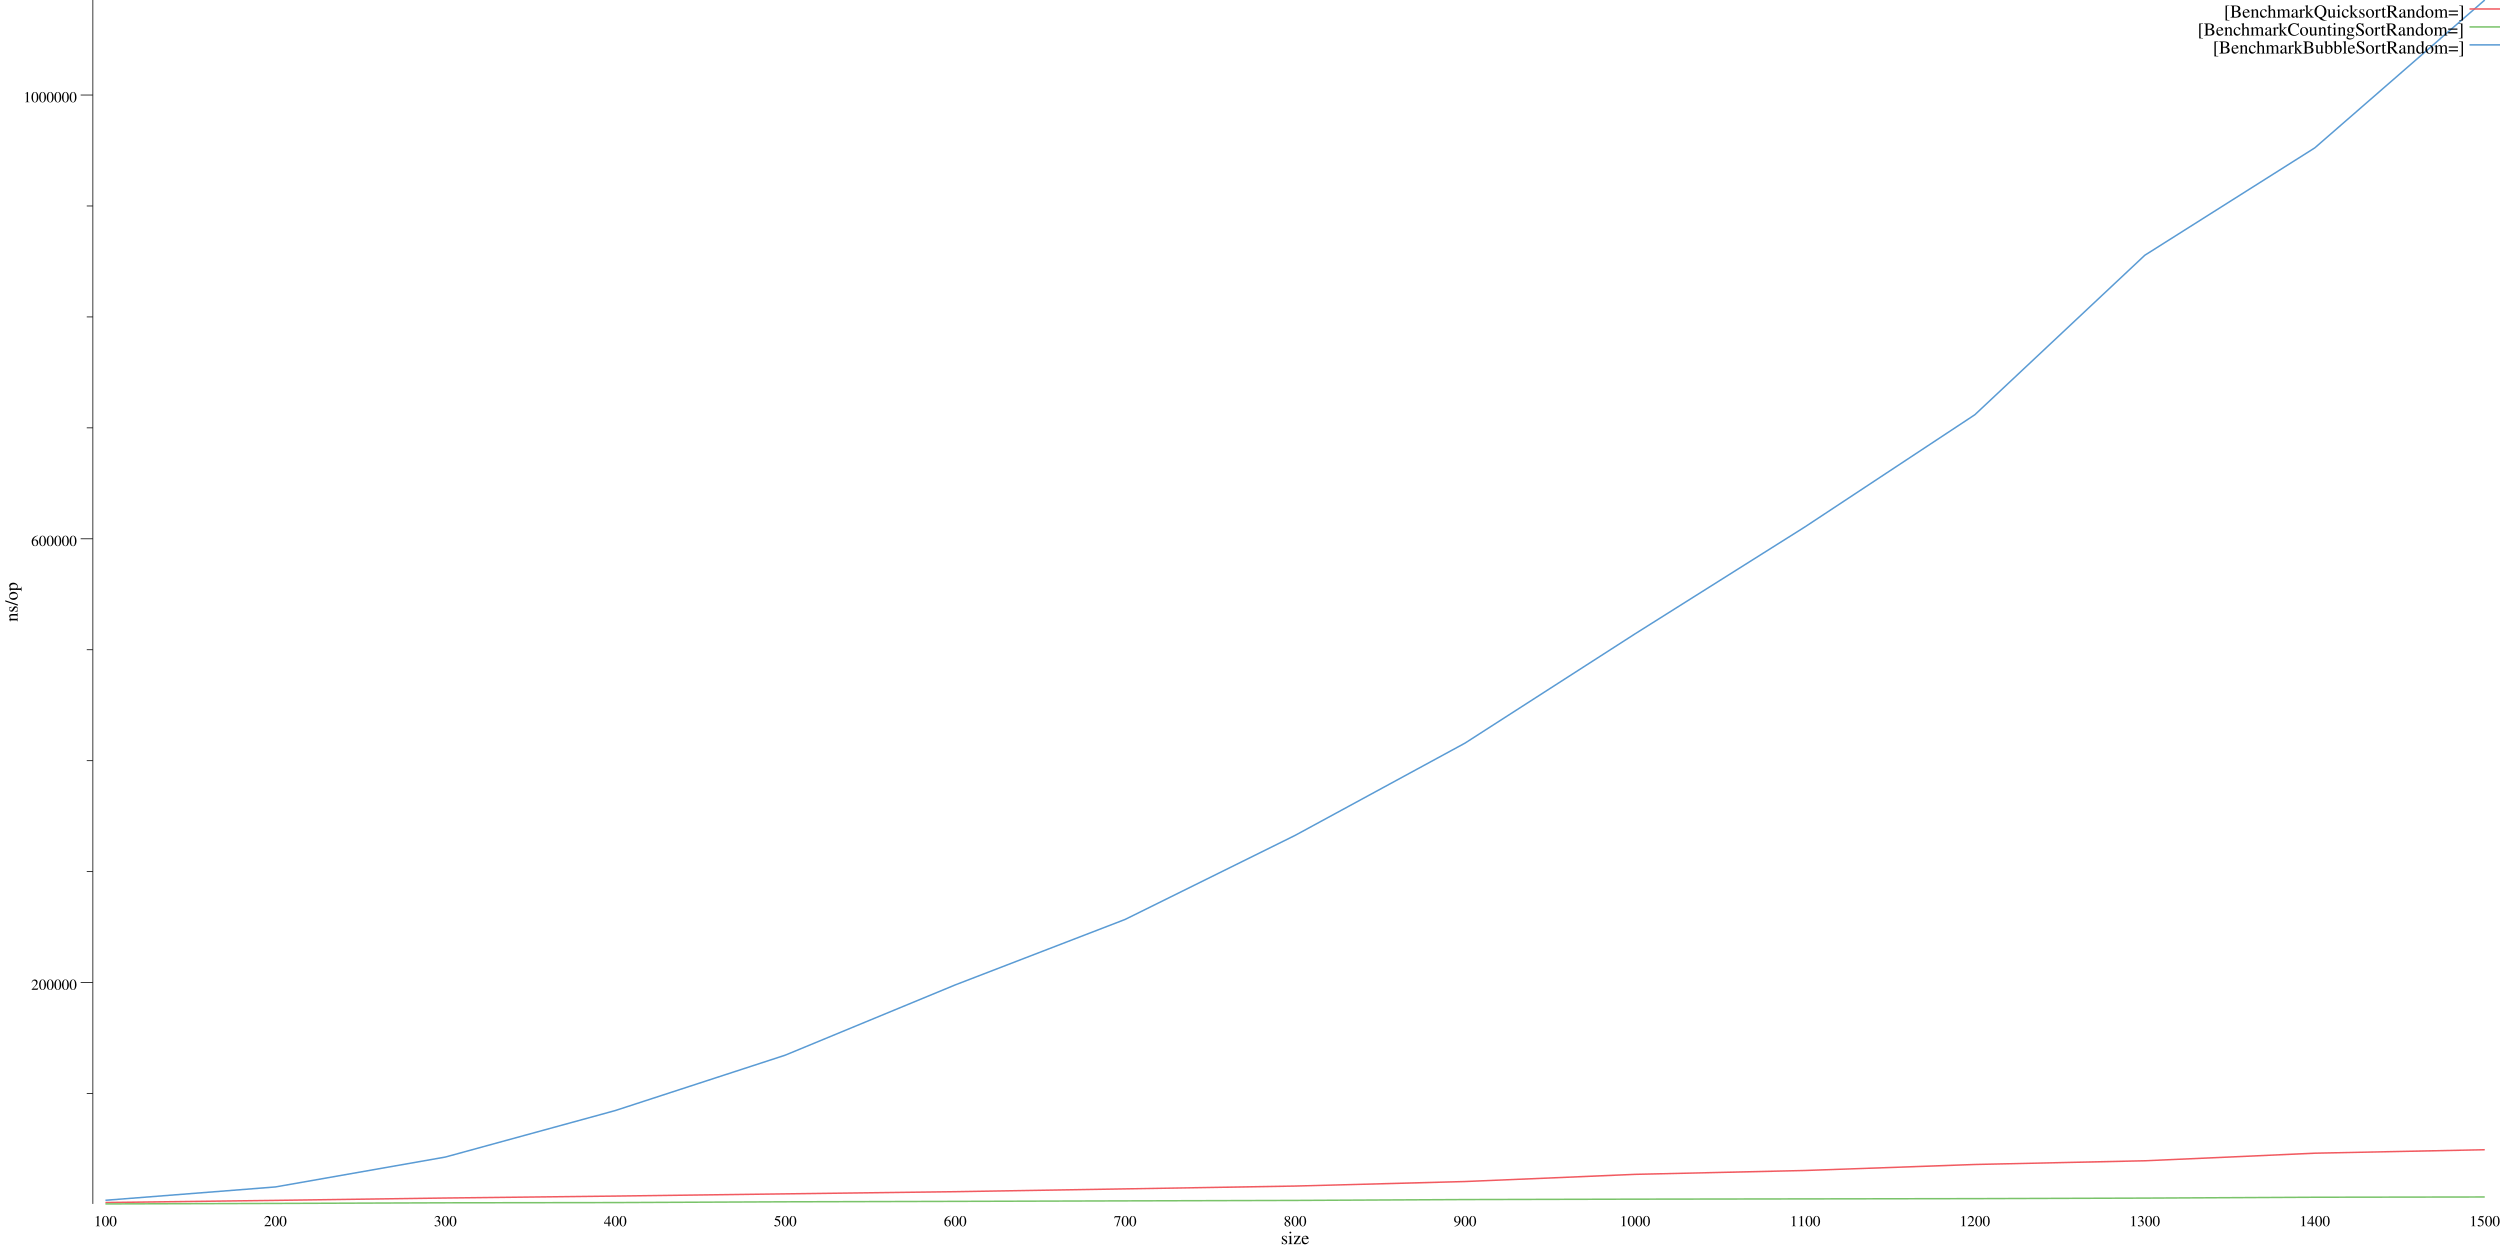
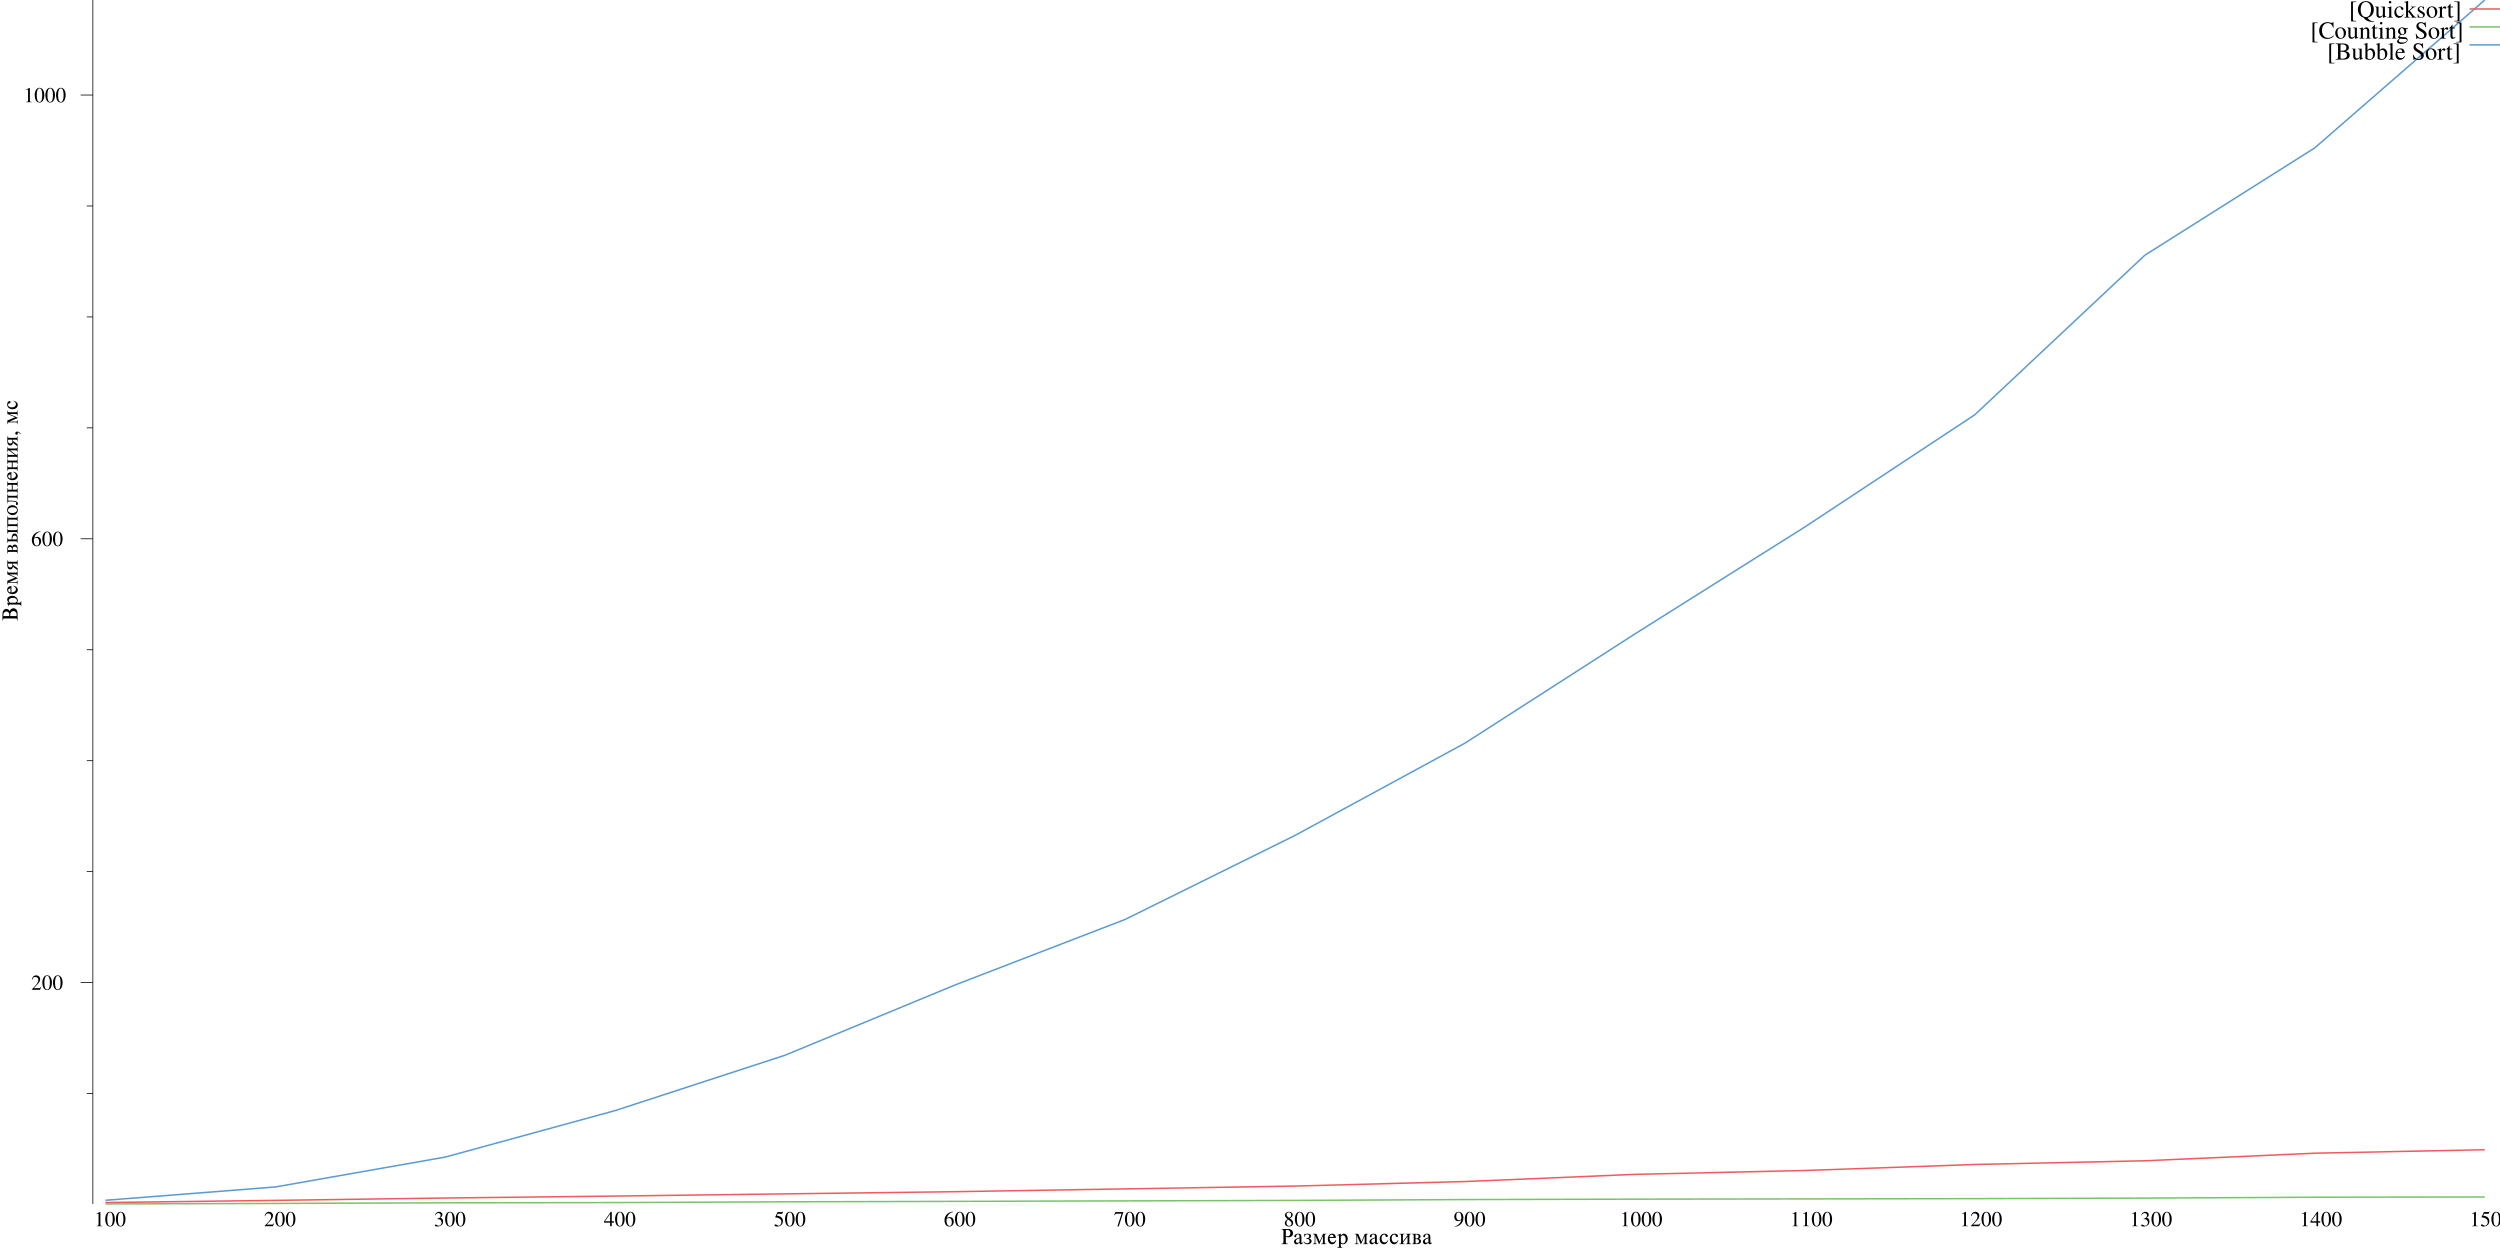
<svg xmlns="http://www.w3.org/2000/svg" width="1640pt" height="820pt" viewBox="0 0 1640 820">
  <g transform="scale(1, -1) translate(0, -820)">
    <path d="M0,0L1640,0L1640,820L0,820Z" style="fill:#FFFFFF" />
-     <text x="840.25" y="-3.861" transform="scale(1, -1)" style="font-family:Times;font-weight:normal;font-style:normal;font-size:12px">size</text>
-     <text x="61.666" y="-15.602" transform="scale(1, -1)" style="font-family:Times;font-weight:normal;font-style:normal;font-size:10px">100</text>
-     <text x="173.15" y="-15.602" transform="scale(1, -1)" style="font-family:Times;font-weight:normal;font-style:normal;font-size:10px">200</text>
-     <text x="284.64" y="-15.602" transform="scale(1, -1)" style="font-family:Times;font-weight:normal;font-style:normal;font-size:10px">300</text>
-     <text x="396.13" y="-15.602" transform="scale(1, -1)" style="font-family:Times;font-weight:normal;font-style:normal;font-size:10px">400</text>
-     <text x="507.62" y="-15.602" transform="scale(1, -1)" style="font-family:Times;font-weight:normal;font-style:normal;font-size:10px">500</text>
-     <text x="619.11" y="-15.602" transform="scale(1, -1)" style="font-family:Times;font-weight:normal;font-style:normal;font-size:10px">600</text>
-     <text x="730.59" y="-15.602" transform="scale(1, -1)" style="font-family:Times;font-weight:normal;font-style:normal;font-size:10px">700</text>
-     <text x="842.08" y="-15.602" transform="scale(1, -1)" style="font-family:Times;font-weight:normal;font-style:normal;font-size:10px">800</text>
-     <text x="953.57" y="-15.602" transform="scale(1, -1)" style="font-family:Times;font-weight:normal;font-style:normal;font-size:10px">900</text>
-     <text x="1062.6" y="-15.602" transform="scale(1, -1)" style="font-family:Times;font-weight:normal;font-style:normal;font-size:10px">1000</text>
-     <text x="1174.2" y="-15.602" transform="scale(1, -1)" style="font-family:Times;font-weight:normal;font-style:normal;font-size:10px">1100</text>
-     <text x="1285.5" y="-15.602" transform="scale(1, -1)" style="font-family:Times;font-weight:normal;font-style:normal;font-size:10px">1200</text>
-     <text x="1397" y="-15.602" transform="scale(1, -1)" style="font-family:Times;font-weight:normal;font-style:normal;font-size:10px">1300</text>
-     <text x="1508.5" y="-15.602" transform="scale(1, -1)" style="font-family:Times;font-weight:normal;font-style:normal;font-size:10px">1400</text>
-     <text x="1620" y="-15.602" transform="scale(1, -1)" style="font-family:Times;font-weight:normal;font-style:normal;font-size:10px">1500</text>
+     <text x="840.25" y="-3.861" transform="scale(1, -1)" style="font-family:Times;font-weight:normal;font-style:normal;font-size:15px">Размер массива</text>
+     <text x="61.666" y="-15.602" transform="scale(1, -1)" style="font-family:Times;font-weight:normal;font-style:normal;font-size:14px">100</text>
+     <text x="173.15" y="-15.602" transform="scale(1, -1)" style="font-family:Times;font-weight:normal;font-style:normal;font-size:14px">200</text>
+     <text x="284.64" y="-15.602" transform="scale(1, -1)" style="font-family:Times;font-weight:normal;font-style:normal;font-size:14px">300</text>
+     <text x="396.13" y="-15.602" transform="scale(1, -1)" style="font-family:Times;font-weight:normal;font-style:normal;font-size:14px">400</text>
+     <text x="507.62" y="-15.602" transform="scale(1, -1)" style="font-family:Times;font-weight:normal;font-style:normal;font-size:14px">500</text>
+     <text x="619.11" y="-15.602" transform="scale(1, -1)" style="font-family:Times;font-weight:normal;font-style:normal;font-size:14px">600</text>
+     <text x="730.59" y="-15.602" transform="scale(1, -1)" style="font-family:Times;font-weight:normal;font-style:normal;font-size:14px">700</text>
+     <text x="842.08" y="-15.602" transform="scale(1, -1)" style="font-family:Times;font-weight:normal;font-style:normal;font-size:14px">800</text>
+     <text x="953.57" y="-15.602" transform="scale(1, -1)" style="font-family:Times;font-weight:normal;font-style:normal;font-size:14px">900</text>
+     <text x="1062.6" y="-15.602" transform="scale(1, -1)" style="font-family:Times;font-weight:normal;font-style:normal;font-size:14px">1000</text>
+     <text x="1174.2" y="-15.602" transform="scale(1, -1)" style="font-family:Times;font-weight:normal;font-style:normal;font-size:14px">1100</text>
+     <text x="1285.5" y="-15.602" transform="scale(1, -1)" style="font-family:Times;font-weight:normal;font-style:normal;font-size:14px">1200</text>
+     <text x="1397" y="-15.602" transform="scale(1, -1)" style="font-family:Times;font-weight:normal;font-style:normal;font-size:14px">1300</text>
+     <text x="1508.5" y="-15.602" transform="scale(1, -1)" style="font-family:Times;font-weight:normal;font-style:normal;font-size:14px">1400</text>
+     <text x="1620" y="-15.602" transform="scale(1, -1)" style="font-family:Times;font-weight:normal;font-style:normal;font-size:14px">1500</text>
    <g transform="rotate(90)">
-       <text x="412.11" y="11.555" transform="scale(1, -1)" style="font-family:Times;font-weight:normal;font-style:normal;font-size:12px">ns/op</text>
+       <text x="412.11" y="11.555" transform="scale(1, -1)" style="font-family:Times;font-weight:normal;font-style:normal;font-size:15px">Время выполнения, мс</text>
    </g>
-     <text x="20.416" y="-170.71" transform="scale(1, -1)" style="font-family:Times;font-weight:normal;font-style:normal;font-size:10px">200000</text>
-     <text x="20.416" y="-461.83" transform="scale(1, -1)" style="font-family:Times;font-weight:normal;font-style:normal;font-size:10px">600000</text>
-     <text x="15.416" y="-752.94" transform="scale(1, -1)" style="font-family:Times;font-weight:normal;font-style:normal;font-size:10px">1000000</text>
+     <text x="20.416" y="-170.71" transform="scale(1, -1)" style="font-family:Times;font-weight:normal;font-style:normal;font-size:14px">200</text>
+     <text x="20.416" y="-461.83" transform="scale(1, -1)" style="font-family:Times;font-weight:normal;font-style:normal;font-size:14px">600</text>
+     <text x="15.416" y="-752.94" transform="scale(1, -1)" style="font-family:Times;font-weight:normal;font-style:normal;font-size:14px">1000</text>
    <path d="M52.916,175.43L60.916,175.43" style="fill:none;stroke:#000000;stroke-width:0.5" />
    <path d="M52.916,466.55L60.916,466.55" style="fill:none;stroke:#000000;stroke-width:0.5" />
    <path d="M52.916,757.66L60.916,757.66" style="fill:none;stroke:#000000;stroke-width:0.5" />
    <path d="M56.916,102.65L60.916,102.65" style="fill:none;stroke:#000000;stroke-width:0.5" />
    <path d="M56.916,248.21L60.916,248.21" style="fill:none;stroke:#000000;stroke-width:0.5" />
    <path d="M56.916,320.99L60.916,320.99" style="fill:none;stroke:#000000;stroke-width:0.5" />
    <path d="M56.916,393.77L60.916,393.77" style="fill:none;stroke:#000000;stroke-width:0.5" />
    <path d="M56.916,539.33L60.916,539.33" style="fill:none;stroke:#000000;stroke-width:0.5" />
    <path d="M56.916,612.1L60.916,612.1" style="fill:none;stroke:#000000;stroke-width:0.5" />
    <path d="M56.916,684.88L60.916,684.88" style="fill:none;stroke:#000000;stroke-width:0.5" />
    <path d="M60.916,30.23L60.916,820" style="fill:none;stroke:#000000;stroke-width:0.5" />
    <path d="M69.166,31.137L180.65,32.549L292.14,34.098L403.63,35.37L515.12,36.822L626.61,38.251L738.09,40.092L849.58,41.945L961.07,44.915L1072.6,49.623L1184,52.157L1295.5,56.095L1407,58.532L1518.5,63.503L1630,65.785" style="fill:none;stroke:#F15A60" />
    <path d="M69.166,30.23L180.65,30.55L292.14,30.96L403.63,31.11L515.12,31.613L626.61,31.897L738.09,32.224L849.58,32.523L961.07,33.087L1072.6,33.352L1184,33.52L1295.5,33.696L1407,34.046L1518.5,34.608L1630,34.78" style="fill:none;stroke:#7AC36A" />
    <path d="M69.166,32.616L180.65,41.366L292.14,60.974L403.63,91.487L515.12,127.82L626.61,173.9L738.09,216.86L849.58,271.98L961.07,332.53L1072.6,404.21L1184,474.33L1295.5,547.94L1407,652.56L1518.5,723L1630,820" style="fill:none;stroke:#5A9BD4" />
    <path d="M1620,814.11L1640,814.11" style="fill:none;stroke:#F15A60" />
-     <text x="1458.9" y="-808.45" transform="scale(1, -1)" style="font-family:Times;font-weight:normal;font-style:normal;font-size:12px">[BenchmarkQuicksortRandom=]</text>
+     <text x="1540.9" y="-808.45" transform="scale(1, -1)" style="font-family:Times;font-weight:normal;font-style:normal;font-size:16px">[Quicksort]</text>
    <path d="M1620,802.33L1640,802.33" style="fill:none;stroke:#7AC36A" />
-     <text x="1441.6" y="-796.67" transform="scale(1, -1)" style="font-family:Times;font-weight:normal;font-style:normal;font-size:12px">[BenchmarkCountingSortRandom=]</text>
+     <text x="1515.6" y="-794.67" transform="scale(1, -1)" style="font-family:Times;font-weight:normal;font-style:normal;font-size:16px">[Counting Sort]</text>
    <path d="M1620,790.56L1640,790.56" style="fill:none;stroke:#5A9BD4" />
-     <text x="1451.6" y="-784.89" transform="scale(1, -1)" style="font-family:Times;font-weight:normal;font-style:normal;font-size:12px">[BenchmarkBubbleSortRandom=]</text>
+     <text x="1526.6" y="-780.89" transform="scale(1, -1)" style="font-family:Times;font-weight:normal;font-style:normal;font-size:16px">[Bubble Sort]</text>
  </g>
</svg>
